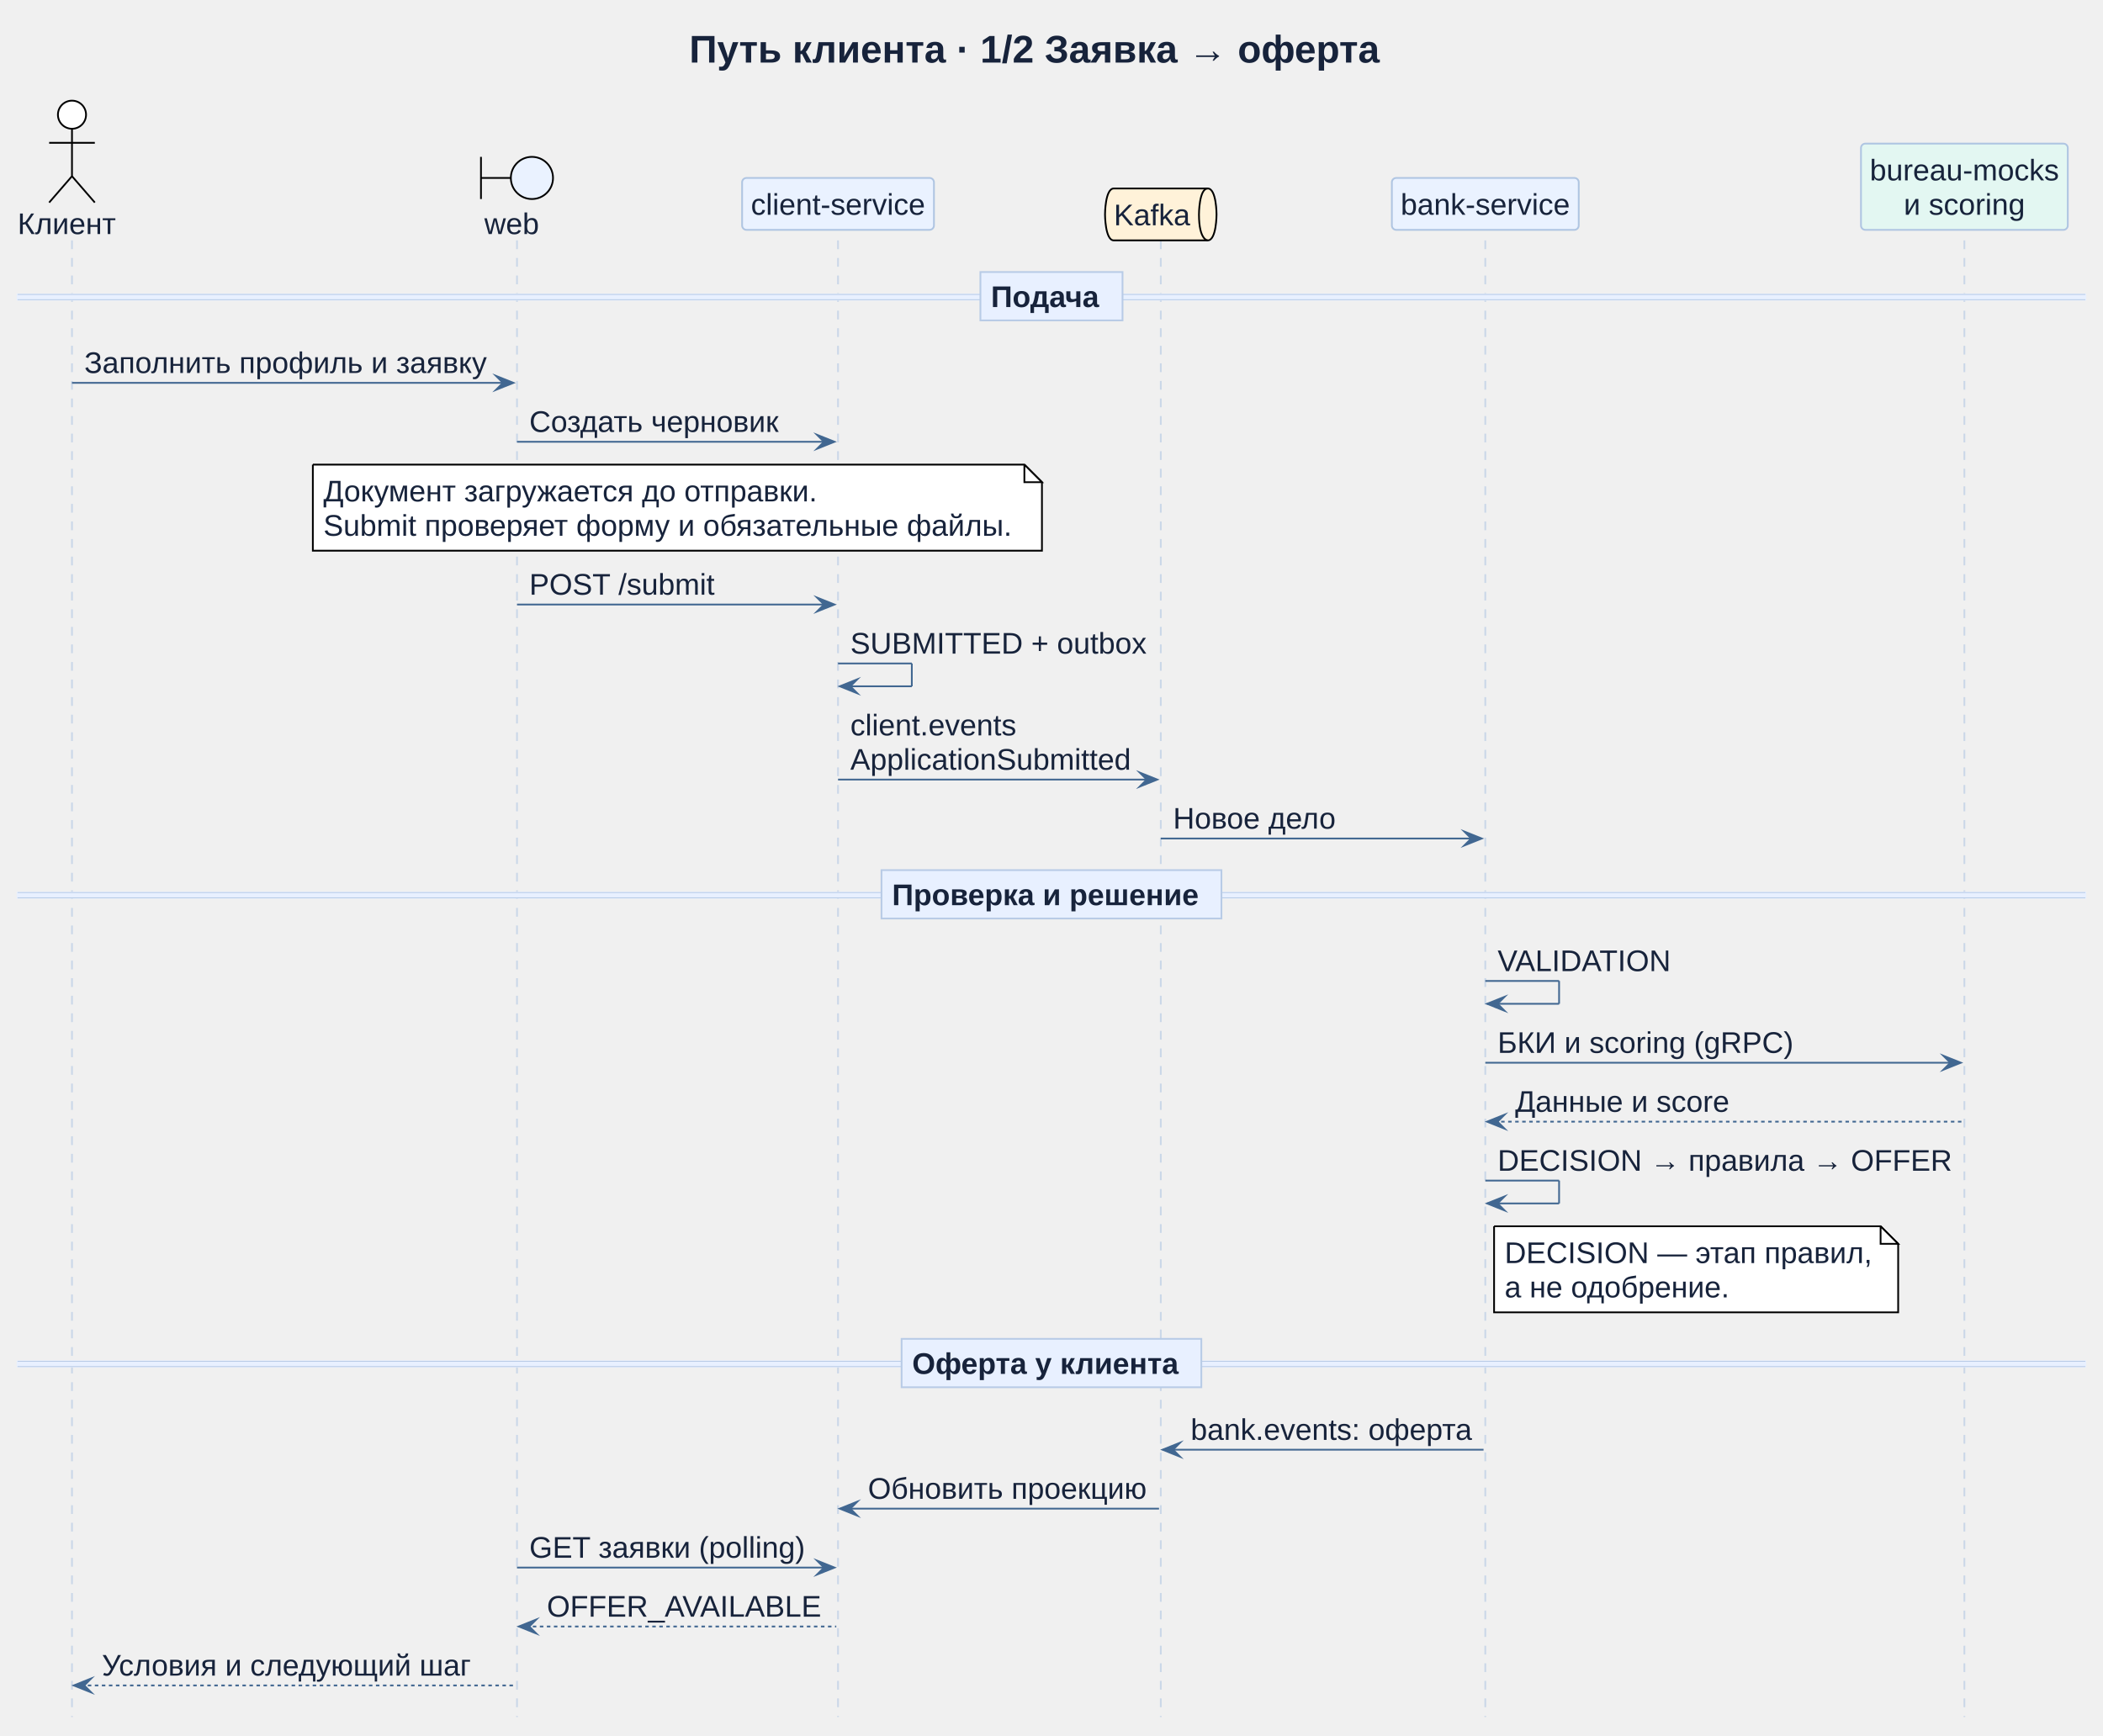
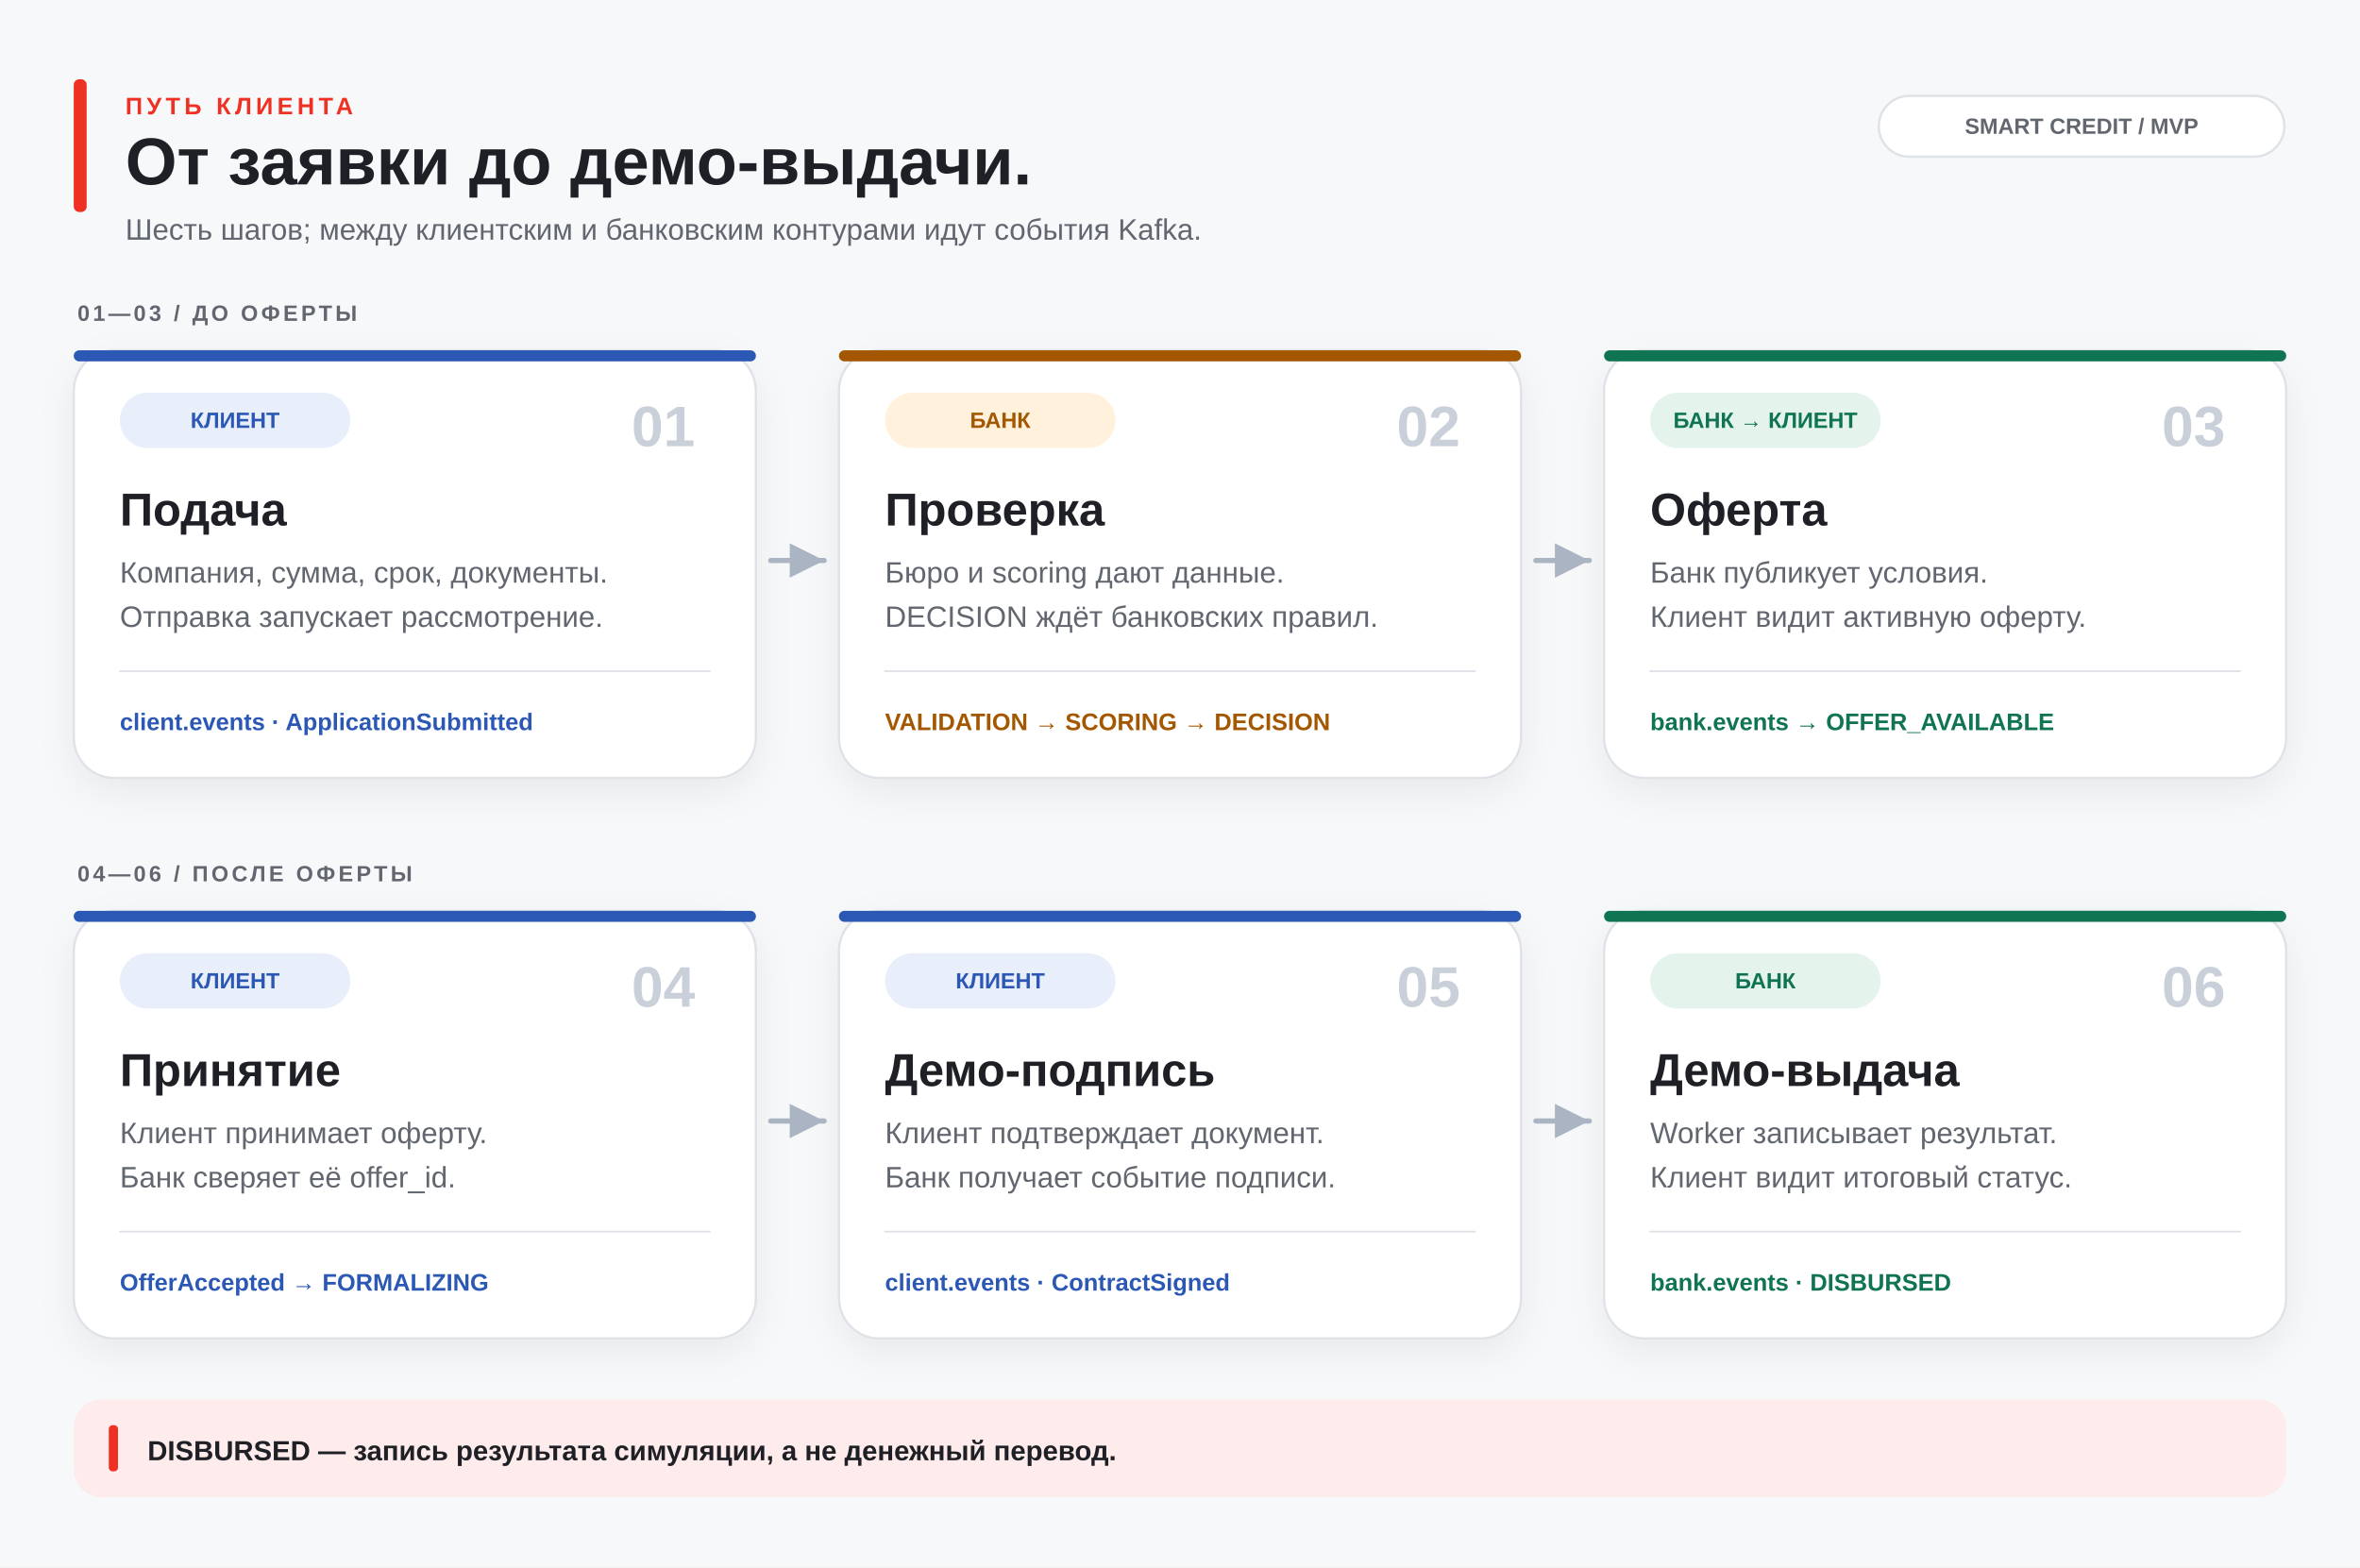
- <svg xmlns="http://www.w3.org/2000/svg" version="1.1" data-diagram-type="SEQUENCE" style="width:1197px;height:988px;background:#FFFFFF;" width="1197px" height="988px" viewBox="0 0 1197 988" zoomAndPan="magnify" preserveAspectRatio="none" contentStyleType="text/css">
-   <defs />
-   <g font-family="sans-serif" lengthAdjust="spacing">
-     <g class="title" data-source-line="16">
-       <text x="392.327" y="35.636" fill="#17233B" font-size="22" textLength="411.308" font-weight="700" font-family="Arial">Путь клиента  ·  1/2  Заявка → оферта</text>
-     </g>
-     <g>
-       <rect x="37.474" y="136.846" width="8" height="840.612" fill="#000" fill-opacity="0" />
-       <line x1="40.974" y1="136.846" x2="40.974" y2="977.458" style="stroke:#CAD7E8;stroke-width:1;stroke-dasharray:5,5;" />
-     </g>
-     <g>
-       <rect x="290.766" y="136.846" width="8" height="840.612" fill="#000" fill-opacity="0" />
-       <line x1="294.266" y1="136.846" x2="294.266" y2="977.458" style="stroke:#CAD7E8;stroke-width:1;stroke-dasharray:5,5;" />
-     </g>
-     <g>
-       <rect x="473.494" y="136.846" width="8" height="840.612" fill="#000" fill-opacity="0" />
-       <line x1="476.994" y1="136.846" x2="476.994" y2="977.458" style="stroke:#CAD7E8;stroke-width:1;stroke-dasharray:5,5;" />
-     </g>
-     <g>
-       <rect x="657.201" y="136.846" width="8" height="840.612" fill="#000" fill-opacity="0" />
-       <line x1="660.701" y1="136.846" x2="660.701" y2="977.458" style="stroke:#CAD7E8;stroke-width:1;stroke-dasharray:5,5;" />
-     </g>
-     <g>
-       <rect x="841.912" y="136.846" width="8" height="840.612" fill="#000" fill-opacity="0" />
-       <line x1="845.412" y1="136.846" x2="845.412" y2="977.458" style="stroke:#CAD7E8;stroke-width:1;stroke-dasharray:5,5;" />
-     </g>
-     <g>
-       <rect x="1114.606" y="136.846" width="8" height="840.612" fill="#000" fill-opacity="0" />
-       <line x1="1118.106" y1="136.846" x2="1118.106" y2="977.458" style="stroke:#CAD7E8;stroke-width:1;stroke-dasharray:5,5;" />
-     </g>
-     <text x="10" y="133.244" fill="#17233B" font-size="17" textLength="55.947" font-family="Arial">Клиент</text>
-     <ellipse cx="40.974" cy="65.298" rx="8" ry="8" fill="#FFF" style="stroke:#000;stroke-width:1;" />
-     <path d="M40.974,73.298 L40.974,100.298 M27.974,81.298 L53.974,81.298 M40.974,100.298 L27.974,115.298 M40.974,100.298 L53.974,115.298" style="stroke:#000;stroke-width:1;" fill="none" />
-     <text x="275.673" y="133.244" fill="#17233B" font-size="17" textLength="31.186" font-family="Arial">web</text>
-     <path d="M273.766,89.298 L273.766,113.298 M273.766,101.298 L290.766,101.298" style="stroke:#000;stroke-width:1;" fill="none" />
-     <ellipse cx="302.766" cy="101.298" rx="12" ry="12" fill="#EAF2FF" style="stroke:#000;stroke-width:1;" />
-     <rect x="422.396" y="101.298" width="109.194" height="29.548" fill="#EAF2FF" style="stroke:#AFC5E2;stroke-width:1;" rx="2.5" ry="2.5" />
-     <text x="427.396" y="122.244" fill="#17233B" font-size="17" textLength="99.194" font-family="Arial">client-service</text>
-     <path d="M633.965,107.298 L687.436,107.298 C692.436,107.298 692.436,122.072 692.436,122.072 C692.436,122.072 692.436,136.846 687.436,136.846 L633.965,136.846 C628.965,136.846 628.965,122.072 628.965,122.072 C628.965,122.072 628.965,107.298 633.965,107.298" style="stroke:#000;stroke-width:1;" fill="#FFF2D9" />
-     <path d="M687.436,107.298 C682.436,107.298 682.436,122.072 682.436,122.072 C682.436,136.846 687.436,136.846 687.436,136.846" style="stroke:#000;stroke-width:1;" fill="none" />
-     <text x="633.965" y="128.244" fill="#17233B" font-size="17" textLength="43.471" font-family="Arial">Kafka</text>
-     <rect x="792.226" y="101.298" width="106.372" height="29.548" fill="#EAF2FF" style="stroke:#AFC5E2;stroke-width:1;" rx="2.5" ry="2.5" />
-     <text x="797.226" y="122.244" fill="#17233B" font-size="17" textLength="96.372" font-family="Arial">bank-service</text>
-     <rect x="1059.25" y="81.75" width="117.711" height="49.097" fill="#E3F7F2" style="stroke:#AFC5E2;stroke-width:1;" rx="2.5" ry="2.5" />
-     <text x="1064.25" y="102.695" fill="#17233B" font-size="17" textLength="107.711" font-family="Arial">bureau-mocks</text>
-     <text x="1083.595" y="122.244" fill="#17233B" font-size="17" textLength="69.021" font-family="Arial">и scoring</text>
-     <rect x="10" y="167.62" width="1176.961" height="3" fill="#E8F0FF" style="stroke:#E8F0FF;stroke-width:1;" />
-     <line x1="10" y1="167.62" x2="1186.961" y2="167.62" style="stroke:#B8CBE6;stroke-width:0.5;" />
-     <line x1="10" y1="170.62" x2="1186.961" y2="170.62" style="stroke:#B8CBE6;stroke-width:0.5;" />
-     <rect x="558.033" y="154.846" width="80.896" height="27.548" fill="#E8F0FF" style="stroke:#B8CBE6;stroke-width:1;" />
-     <text x="564.033" y="174.792" fill="#17233B" font-size="17" textLength="62.173" font-weight="700" font-family="Arial">Подача</text>
-     <polygon points="282.266,213.943,292.266,217.943,282.266,221.943,286.266,217.943" fill="#416791" style="stroke:#416791;stroke-width:1;stroke-linejoin:miter;stroke-miterlimit:10;" />
-     <line x1="40.974" y1="217.943" x2="288.266" y2="217.943" style="stroke:#416791;stroke-width:1;" />
-     <text x="47.974" y="212.34" fill="#17233B" font-size="17" textLength="229.292" font-family="Arial">Заполнить профиль и заявку</text>
-     <polygon points="464.994,247.491,474.994,251.491,464.994,255.491,468.994,251.491" fill="#416791" style="stroke:#416791;stroke-width:1;stroke-linejoin:miter;stroke-miterlimit:10;" />
-     <line x1="294.266" y1="251.491" x2="470.994" y2="251.491" style="stroke:#416791;stroke-width:1;" />
-     <text x="301.266" y="245.889" fill="#17233B" font-size="17" textLength="142.84" font-family="Arial">Создать черновик</text>
-     <path d="M178.065,264.491 L178.065,313.491 L593.065,313.491 L593.065,274.491 L583.065,264.491 L178.065,264.491" style="stroke:#000;stroke-width:1;" fill="#FFF" />
-     <path d="M583.065,264.491 L583.065,274.491 L593.065,274.491 L583.065,264.491" style="stroke:#000;stroke-width:1;" fill="#FFF" />
-     <text x="184.065" y="285.437" fill="#17233B" font-size="17" textLength="281.986" font-family="Arial">Документ загружается до отправки.</text>
-     <text x="184.065" y="304.985" fill="#17233B" font-size="17" textLength="394.129" font-family="Arial">Submit проверяет форму и обязательные файлы.</text>
-     <polygon points="464.994,340.136,474.994,344.136,464.994,348.136,468.994,344.136" fill="#416791" style="stroke:#416791;stroke-width:1;stroke-linejoin:miter;stroke-miterlimit:10;" />
-     <line x1="294.266" y1="344.136" x2="470.994" y2="344.136" style="stroke:#416791;stroke-width:1;" />
-     <text x="301.266" y="338.534" fill="#17233B" font-size="17" textLength="105.802" font-family="Arial">POST /submit</text>
-     <line x1="476.994" y1="377.685" x2="518.994" y2="377.685" style="stroke:#416791;stroke-width:1;" />
-     <line x1="518.994" y1="377.685" x2="518.994" y2="390.685" style="stroke:#416791;stroke-width:1;" />
-     <line x1="477.994" y1="390.685" x2="518.994" y2="390.685" style="stroke:#416791;stroke-width:1;" />
-     <polygon points="487.994,386.685,477.994,390.685,487.994,394.685,483.994,390.685" fill="#416791" style="stroke:#416791;stroke-width:1;stroke-linejoin:miter;stroke-miterlimit:10;" />
-     <text x="483.994" y="372.082" fill="#17233B" font-size="17" textLength="168.639" font-family="Arial">SUBMITTED + outbox</text>
-     <polygon points="648.701,439.781,658.701,443.781,648.701,447.781,652.701,443.781" fill="#416791" style="stroke:#416791;stroke-width:1;stroke-linejoin:miter;stroke-miterlimit:10;" />
-     <line x1="476.994" y1="443.781" x2="654.701" y2="443.781" style="stroke:#416791;stroke-width:1;" />
-     <text x="483.994" y="418.63" fill="#17233B" font-size="17" textLength="94.496" font-family="Arial">client.events</text>
-     <text x="483.994" y="438.179" fill="#17233B" font-size="17" textLength="159.707" font-family="Arial">ApplicationSubmitted</text>
-     <polygon points="833.412,473.33,843.412,477.33,833.412,481.33,837.412,477.33" fill="#416791" style="stroke:#416791;stroke-width:1;stroke-linejoin:miter;stroke-miterlimit:10;" />
-     <line x1="660.701" y1="477.33" x2="839.412" y2="477.33" style="stroke:#416791;stroke-width:1;" />
-     <text x="667.701" y="471.727" fill="#17233B" font-size="17" textLength="93.143" font-family="Arial">Новое дело</text>
-     <rect x="10" y="508.104" width="1176.961" height="3" fill="#E8F0FF" style="stroke:#E8F0FF;stroke-width:1;" />
-     <line x1="10" y1="508.104" x2="1186.961" y2="508.104" style="stroke:#B8CBE6;stroke-width:0.5;" />
-     <line x1="10" y1="511.104" x2="1186.961" y2="511.104" style="stroke:#B8CBE6;stroke-width:0.5;" />
-     <rect x="501.733" y="495.33" width="193.496" height="27.548" fill="#E8F0FF" style="stroke:#B8CBE6;stroke-width:1;" />
-     <text x="507.733" y="515.275" fill="#17233B" font-size="17" textLength="174.773" font-weight="700" font-family="Arial">Проверка и решение</text>
-     <line x1="845.412" y1="558.426" x2="887.412" y2="558.426" style="stroke:#416791;stroke-width:1;" />
-     <line x1="887.412" y1="558.426" x2="887.412" y2="571.426" style="stroke:#416791;stroke-width:1;" />
-     <line x1="846.412" y1="571.426" x2="887.412" y2="571.426" style="stroke:#416791;stroke-width:1;" />
-     <polygon points="856.412,567.426,846.412,571.426,856.412,575.426,852.412,571.426" fill="#416791" style="stroke:#416791;stroke-width:1;stroke-linejoin:miter;stroke-miterlimit:10;" />
-     <text x="852.412" y="552.824" fill="#17233B" font-size="17" textLength="101.079" font-family="Arial">VALIDATION</text>
-     <polygon points="1106.106,600.975,1116.106,604.975,1106.106,608.975,1110.106,604.975" fill="#416791" style="stroke:#416791;stroke-width:1;stroke-linejoin:miter;stroke-miterlimit:10;" />
-     <line x1="845.412" y1="604.975" x2="1112.106" y2="604.975" style="stroke:#416791;stroke-width:1;" />
-     <text x="852.412" y="599.372" fill="#17233B" font-size="17" textLength="168.415" font-family="Arial">БКИ и scoring (gRPC)</text>
-     <polygon points="856.412,634.523,846.412,638.523,856.412,642.523,852.412,638.523" fill="#416791" style="stroke:#416791;stroke-width:1;stroke-linejoin:miter;stroke-miterlimit:10;" />
-     <line x1="850.412" y1="638.523" x2="1117.106" y2="638.523" style="stroke:#416791;stroke-width:1;stroke-dasharray:2,2;" />
-     <text x="862.412" y="632.92" fill="#17233B" font-size="17" textLength="121.93" font-family="Arial">Данные и score</text>
-     <line x1="845.412" y1="672.071" x2="887.412" y2="672.071" style="stroke:#416791;stroke-width:1;" />
-     <line x1="887.412" y1="672.071" x2="887.412" y2="685.071" style="stroke:#416791;stroke-width:1;" />
-     <line x1="846.412" y1="685.071" x2="887.412" y2="685.071" style="stroke:#416791;stroke-width:1;" />
-     <polygon points="856.412,681.071,846.412,685.071,856.412,689.071,852.412,685.071" fill="#416791" style="stroke:#416791;stroke-width:1;stroke-linejoin:miter;stroke-miterlimit:10;" />
-     <text x="852.412" y="666.469" fill="#17233B" font-size="17" textLength="258.694" font-family="Arial">DECISION → правила → OFFER</text>
-     <path d="M850.412,698.071 L850.412,747.071 L1080.412,747.071 L1080.412,708.071 L1070.412,698.071 L850.412,698.071" style="stroke:#000;stroke-width:1;" fill="#FFF" />
-     <path d="M1070.412,698.071 L1070.412,708.071 L1080.412,708.071 L1070.412,698.071" style="stroke:#000;stroke-width:1;" fill="#FFF" />
-     <text x="856.412" y="719.017" fill="#17233B" font-size="17" textLength="209.752" font-family="Arial">DECISION — этап правил,</text>
-     <text x="856.412" y="738.565" fill="#17233B" font-size="17" textLength="128.28" font-family="Arial">а не одобрение.</text>
-     <rect x="10" y="774.942" width="1176.961" height="3" fill="#E8F0FF" style="stroke:#E8F0FF;stroke-width:1;" />
-     <line x1="10" y1="774.942" x2="1186.961" y2="774.942" style="stroke:#B8CBE6;stroke-width:0.5;" />
-     <line x1="10" y1="777.942" x2="1186.961" y2="777.942" style="stroke:#B8CBE6;stroke-width:0.5;" />
-     <rect x="513.179" y="762.168" width="170.603" height="27.548" fill="#E8F0FF" style="stroke:#B8CBE6;stroke-width:1;" />
-     <text x="519.179" y="782.114" fill="#17233B" font-size="17" textLength="151.879" font-weight="700" font-family="Arial">Оферта у клиента</text>
-     <polygon points="671.701,821.265,661.701,825.265,671.701,829.265,667.701,825.265" fill="#416791" style="stroke:#416791;stroke-width:1;stroke-linejoin:miter;stroke-miterlimit:10;" />
-     <line x1="665.701" y1="825.265" x2="844.412" y2="825.265" style="stroke:#416791;stroke-width:1;" />
-     <text x="677.701" y="819.662" fill="#17233B" font-size="17" textLength="160.711" font-family="Arial">bank.events: оферта</text>
-     <polygon points="487.994,854.813,477.994,858.813,487.994,862.813,483.994,858.813" fill="#416791" style="stroke:#416791;stroke-width:1;stroke-linejoin:miter;stroke-miterlimit:10;" />
-     <line x1="481.994" y1="858.813" x2="659.701" y2="858.813" style="stroke:#416791;stroke-width:1;" />
-     <text x="493.994" y="853.21" fill="#17233B" font-size="17" textLength="158.686" font-family="Arial">Обновить проекцию</text>
-     <polygon points="464.994,888.361,474.994,892.361,464.994,896.361,468.994,892.361" fill="#416791" style="stroke:#416791;stroke-width:1;stroke-linejoin:miter;stroke-miterlimit:10;" />
-     <line x1="294.266" y1="892.361" x2="470.994" y2="892.361" style="stroke:#416791;stroke-width:1;" />
-     <text x="301.266" y="886.759" fill="#17233B" font-size="17" textLength="157.283" font-family="Arial">GET заявки (polling)</text>
-     <polygon points="305.266,921.91,295.266,925.91,305.266,929.91,301.266,925.91" fill="#416791" style="stroke:#416791;stroke-width:1;stroke-linejoin:miter;stroke-miterlimit:10;" />
-     <line x1="299.266" y1="925.91" x2="475.994" y2="925.91" style="stroke:#416791;stroke-width:1;stroke-dasharray:2,2;" />
-     <text x="311.266" y="920.307" fill="#17233B" font-size="17" textLength="158.728" font-family="Arial">OFFER_AVAILABLE</text>
-     <polygon points="51.974,955.458,41.974,959.458,51.974,963.458,47.974,959.458" fill="#416791" style="stroke:#416791;stroke-width:1;stroke-linejoin:miter;stroke-miterlimit:10;" />
-     <line x1="45.974" y1="959.458" x2="293.266" y2="959.458" style="stroke:#416791;stroke-width:1;stroke-dasharray:2,2;" />
-     <text x="57.974" y="953.855" fill="#17233B" font-size="17" textLength="211.388" font-family="Arial">Условия и следующий шаг</text>
-   </g>
+ <svg xmlns="http://www.w3.org/2000/svg" viewBox="0 0 1280 850" width="1280" height="850" role="img" aria-labelledby="diagram-title diagram-description">
+   <defs>
+     <filter id="card-shadow" x="-10%" y="-10%" width="120%" height="135%">
+       <feDropShadow dx="0" dy="7" stdDeviation="10" flood-color="#1E2026" flood-opacity="0.06" />
+     </filter>
+     <marker id="arrow-red" viewBox="0 0 12 12" refX="11" refY="6" markerWidth="8" markerHeight="8" orient="auto">
+       <path d="M 1 1 L 11 6 L 1 11 Z" fill="#EF3124" />
+     </marker>
+     <marker id="arrow-blue" viewBox="0 0 12 12" refX="11" refY="6" markerWidth="8" markerHeight="8" orient="auto">
+       <path d="M 1 1 L 11 6 L 1 11 Z" fill="#2C58B5" />
+     </marker>
+     <marker id="arrow-gray" viewBox="0 0 12 12" refX="11" refY="6" markerWidth="8" markerHeight="8" orient="auto">
+       <path d="M 1 1 L 11 6 L 1 11 Z" fill="#AAB4C2" />
+     </marker>
+   </defs>
+   <rect width="1280" height="850" fill="#F7F8FA" />
+   <rect x="40" y="43" width="7" height="72" rx="3" fill="#EF3124" stroke="none" stroke-width="0" />
+   <text x="68" y="62" fill="#EF3124" font-family="Arial, Helvetica, sans-serif" font-size="13" font-weight="800" letter-spacing="2.2" text-anchor="start">ПУТЬ КЛИЕНТА</text>
+   <text x="68" y="100" fill="#1E2026" font-family="Arial, Helvetica, sans-serif" font-size="36" font-weight="800" text-anchor="start">От заявки до демо-выдачи.</text>
+   <text x="68" y="130" fill="#61666F" font-family="Arial, Helvetica, sans-serif" font-size="16" font-weight="400" text-anchor="start">Шесть шагов; между клиентским и банковским контурами идут события Kafka.</text>
+   <rect x="1019" y="52" width="220" height="33" rx="16.5" fill="#FFFFFF" stroke="#DFE2E7" stroke-width="1.3" />
+   <text x="1129" y="72.58" fill="#61666F" font-family="Arial, Helvetica, sans-serif" font-size="12" font-weight="700" text-anchor="middle">SMART CREDIT  /  MVP</text>
+   <text x="42" y="174" fill="#61666F" font-family="Arial, Helvetica, sans-serif" font-size="12" font-weight="800" letter-spacing="1.7" text-anchor="start">01—03  /  ДО ОФЕРТЫ</text>
+   <rect x="40" y="190" width="370" height="232" rx="22" fill="#FFFFFF" stroke="#DFE2E7" stroke-width="1.3" filter="url(#card-shadow)" />
+   <rect x="40" y="190" width="370" height="6" rx="3" fill="#2C58B5" stroke="none" stroke-width="0" />
+   <rect x="65" y="213" width="125" height="30" rx="15" fill="#E8EEFA" stroke="none" stroke-width="0" />
+   <text x="127.5" y="232.08" fill="#2C58B5" font-family="Arial, Helvetica, sans-serif" font-size="12" font-weight="700" text-anchor="middle">КЛИЕНТ</text>
+   <text x="377" y="242" fill="#CAD0D9" font-family="Arial, Helvetica, sans-serif" font-size="31" font-weight="800" text-anchor="end">01</text>
+   <text x="65" y="285" fill="#1E2026" font-family="Arial, Helvetica, sans-serif" font-size="25" font-weight="800" text-anchor="start">Подача</text>
+   <text x="65" y="316" fill="#61666F" font-family="Arial, Helvetica, sans-serif" font-size="16" font-weight="400" text-anchor="start">Компания, сумма, срок, документы.</text>
+   <text x="65" y="340" fill="#61666F" font-family="Arial, Helvetica, sans-serif" font-size="16" font-weight="400" text-anchor="start">Отправка запускает рассмотрение.</text>
+   <line x1="65" y1="364" x2="385" y2="364" stroke="#DFE2E7" stroke-width="1" stroke-linecap="round" />
+   <text x="65" y="396" fill="#2C58B5" font-family="Arial, Helvetica, sans-serif" font-size="13" font-weight="700" text-anchor="start">client.events  ·  ApplicationSubmitted</text>
+   <rect x="455" y="190" width="370" height="232" rx="22" fill="#FFFFFF" stroke="#DFE2E7" stroke-width="1.3" filter="url(#card-shadow)" />
+   <rect x="455" y="190" width="370" height="6" rx="3" fill="#A35700" stroke="none" stroke-width="0" />
+   <rect x="480" y="213" width="125" height="30" rx="15" fill="#FFF1DC" stroke="none" stroke-width="0" />
+   <text x="542.5" y="232.08" fill="#A35700" font-family="Arial, Helvetica, sans-serif" font-size="12" font-weight="700" text-anchor="middle">БАНК</text>
+   <text x="792" y="242" fill="#CAD0D9" font-family="Arial, Helvetica, sans-serif" font-size="31" font-weight="800" text-anchor="end">02</text>
+   <text x="480" y="285" fill="#1E2026" font-family="Arial, Helvetica, sans-serif" font-size="25" font-weight="800" text-anchor="start">Проверка</text>
+   <text x="480" y="316" fill="#61666F" font-family="Arial, Helvetica, sans-serif" font-size="16" font-weight="400" text-anchor="start">Бюро и scoring дают данные.</text>
+   <text x="480" y="340" fill="#61666F" font-family="Arial, Helvetica, sans-serif" font-size="16" font-weight="400" text-anchor="start">DECISION ждёт банковских правил.</text>
+   <line x1="480" y1="364" x2="800" y2="364" stroke="#DFE2E7" stroke-width="1" stroke-linecap="round" />
+   <text x="480" y="396" fill="#A35700" font-family="Arial, Helvetica, sans-serif" font-size="13" font-weight="700" text-anchor="start">VALIDATION  →  SCORING  →  DECISION</text>
+   <rect x="870" y="190" width="370" height="232" rx="22" fill="#FFFFFF" stroke="#DFE2E7" stroke-width="1.3" filter="url(#card-shadow)" />
+   <rect x="870" y="190" width="370" height="6" rx="3" fill="#0F7451" stroke="none" stroke-width="0" />
+   <rect x="895" y="213" width="125" height="30" rx="15" fill="#E4F3EC" stroke="none" stroke-width="0" />
+   <text x="957.5" y="232.08" fill="#0F7451" font-family="Arial, Helvetica, sans-serif" font-size="12" font-weight="700" text-anchor="middle">БАНК → КЛИЕНТ</text>
+   <text x="1207" y="242" fill="#CAD0D9" font-family="Arial, Helvetica, sans-serif" font-size="31" font-weight="800" text-anchor="end">03</text>
+   <text x="895" y="285" fill="#1E2026" font-family="Arial, Helvetica, sans-serif" font-size="25" font-weight="800" text-anchor="start">Оферта</text>
+   <text x="895" y="316" fill="#61666F" font-family="Arial, Helvetica, sans-serif" font-size="16" font-weight="400" text-anchor="start">Банк публикует условия.</text>
+   <text x="895" y="340" fill="#61666F" font-family="Arial, Helvetica, sans-serif" font-size="16" font-weight="400" text-anchor="start">Клиент видит активную оферту.</text>
+   <line x1="895" y1="364" x2="1215" y2="364" stroke="#DFE2E7" stroke-width="1" stroke-linecap="round" />
+   <text x="895" y="396" fill="#0F7451" font-family="Arial, Helvetica, sans-serif" font-size="13" font-weight="700" text-anchor="start">bank.events  →  OFFER_AVAILABLE</text>
+   <line x1="418" y1="304" x2="447" y2="304" stroke="#AAB4C2" stroke-width="2.8" stroke-linecap="round" marker-end="url(#arrow-gray)" />
+   <line x1="833" y1="304" x2="862" y2="304" stroke="#AAB4C2" stroke-width="2.8" stroke-linecap="round" marker-end="url(#arrow-gray)" />
+   <text x="42" y="478" fill="#61666F" font-family="Arial, Helvetica, sans-serif" font-size="12" font-weight="800" letter-spacing="1.7" text-anchor="start">04—06  /  ПОСЛЕ ОФЕРТЫ</text>
+   <rect x="40" y="494" width="370" height="232" rx="22" fill="#FFFFFF" stroke="#DFE2E7" stroke-width="1.3" filter="url(#card-shadow)" />
+   <rect x="40" y="494" width="370" height="6" rx="3" fill="#2C58B5" stroke="none" stroke-width="0" />
+   <rect x="65" y="517" width="125" height="30" rx="15" fill="#E8EEFA" stroke="none" stroke-width="0" />
+   <text x="127.5" y="536.08" fill="#2C58B5" font-family="Arial, Helvetica, sans-serif" font-size="12" font-weight="700" text-anchor="middle">КЛИЕНТ</text>
+   <text x="377" y="546" fill="#CAD0D9" font-family="Arial, Helvetica, sans-serif" font-size="31" font-weight="800" text-anchor="end">04</text>
+   <text x="65" y="589" fill="#1E2026" font-family="Arial, Helvetica, sans-serif" font-size="25" font-weight="800" text-anchor="start">Принятие</text>
+   <text x="65" y="620" fill="#61666F" font-family="Arial, Helvetica, sans-serif" font-size="16" font-weight="400" text-anchor="start">Клиент принимает оферту.</text>
+   <text x="65" y="644" fill="#61666F" font-family="Arial, Helvetica, sans-serif" font-size="16" font-weight="400" text-anchor="start">Банк сверяет её offer_id.</text>
+   <line x1="65" y1="668" x2="385" y2="668" stroke="#DFE2E7" stroke-width="1" stroke-linecap="round" />
+   <text x="65" y="700" fill="#2C58B5" font-family="Arial, Helvetica, sans-serif" font-size="13" font-weight="700" text-anchor="start">OfferAccepted  →  FORMALIZING</text>
+   <rect x="455" y="494" width="370" height="232" rx="22" fill="#FFFFFF" stroke="#DFE2E7" stroke-width="1.3" filter="url(#card-shadow)" />
+   <rect x="455" y="494" width="370" height="6" rx="3" fill="#2C58B5" stroke="none" stroke-width="0" />
+   <rect x="480" y="517" width="125" height="30" rx="15" fill="#E8EEFA" stroke="none" stroke-width="0" />
+   <text x="542.5" y="536.08" fill="#2C58B5" font-family="Arial, Helvetica, sans-serif" font-size="12" font-weight="700" text-anchor="middle">КЛИЕНТ</text>
+   <text x="792" y="546" fill="#CAD0D9" font-family="Arial, Helvetica, sans-serif" font-size="31" font-weight="800" text-anchor="end">05</text>
+   <text x="480" y="589" fill="#1E2026" font-family="Arial, Helvetica, sans-serif" font-size="25" font-weight="800" text-anchor="start">Демо-подпись</text>
+   <text x="480" y="620" fill="#61666F" font-family="Arial, Helvetica, sans-serif" font-size="16" font-weight="400" text-anchor="start">Клиент подтверждает документ.</text>
+   <text x="480" y="644" fill="#61666F" font-family="Arial, Helvetica, sans-serif" font-size="16" font-weight="400" text-anchor="start">Банк получает событие подписи.</text>
+   <line x1="480" y1="668" x2="800" y2="668" stroke="#DFE2E7" stroke-width="1" stroke-linecap="round" />
+   <text x="480" y="700" fill="#2C58B5" font-family="Arial, Helvetica, sans-serif" font-size="13" font-weight="700" text-anchor="start">client.events  ·  ContractSigned</text>
+   <rect x="870" y="494" width="370" height="232" rx="22" fill="#FFFFFF" stroke="#DFE2E7" stroke-width="1.3" filter="url(#card-shadow)" />
+   <rect x="870" y="494" width="370" height="6" rx="3" fill="#0F7451" stroke="none" stroke-width="0" />
+   <rect x="895" y="517" width="125" height="30" rx="15" fill="#E4F3EC" stroke="none" stroke-width="0" />
+   <text x="957.5" y="536.08" fill="#0F7451" font-family="Arial, Helvetica, sans-serif" font-size="12" font-weight="700" text-anchor="middle">БАНК</text>
+   <text x="1207" y="546" fill="#CAD0D9" font-family="Arial, Helvetica, sans-serif" font-size="31" font-weight="800" text-anchor="end">06</text>
+   <text x="895" y="589" fill="#1E2026" font-family="Arial, Helvetica, sans-serif" font-size="25" font-weight="800" text-anchor="start">Демо-выдача</text>
+   <text x="895" y="620" fill="#61666F" font-family="Arial, Helvetica, sans-serif" font-size="16" font-weight="400" text-anchor="start">Worker записывает результат.</text>
+   <text x="895" y="644" fill="#61666F" font-family="Arial, Helvetica, sans-serif" font-size="16" font-weight="400" text-anchor="start">Клиент видит итоговый статус.</text>
+   <line x1="895" y1="668" x2="1215" y2="668" stroke="#DFE2E7" stroke-width="1" stroke-linecap="round" />
+   <text x="895" y="700" fill="#0F7451" font-family="Arial, Helvetica, sans-serif" font-size="13" font-weight="700" text-anchor="start">bank.events  ·  DISBURSED</text>
+   <line x1="418" y1="608" x2="447" y2="608" stroke="#AAB4C2" stroke-width="2.8" stroke-linecap="round" marker-end="url(#arrow-gray)" />
+   <line x1="833" y1="608" x2="862" y2="608" stroke="#AAB4C2" stroke-width="2.8" stroke-linecap="round" marker-end="url(#arrow-gray)" />
+   <rect x="40" y="759" width="1200" height="53" rx="15" fill="#FDECEB" stroke="none" stroke-width="0" />
+   <rect x="59" y="773" width="5" height="25" rx="2" fill="#EF3124" stroke="none" stroke-width="0" />
+   <text x="80" y="792" fill="#1E2026" font-family="Arial, Helvetica, sans-serif" font-size="15" font-weight="600" text-anchor="start">DISBURSED — запись результата симуляции, а не денежный перевод.</text>
</svg>
